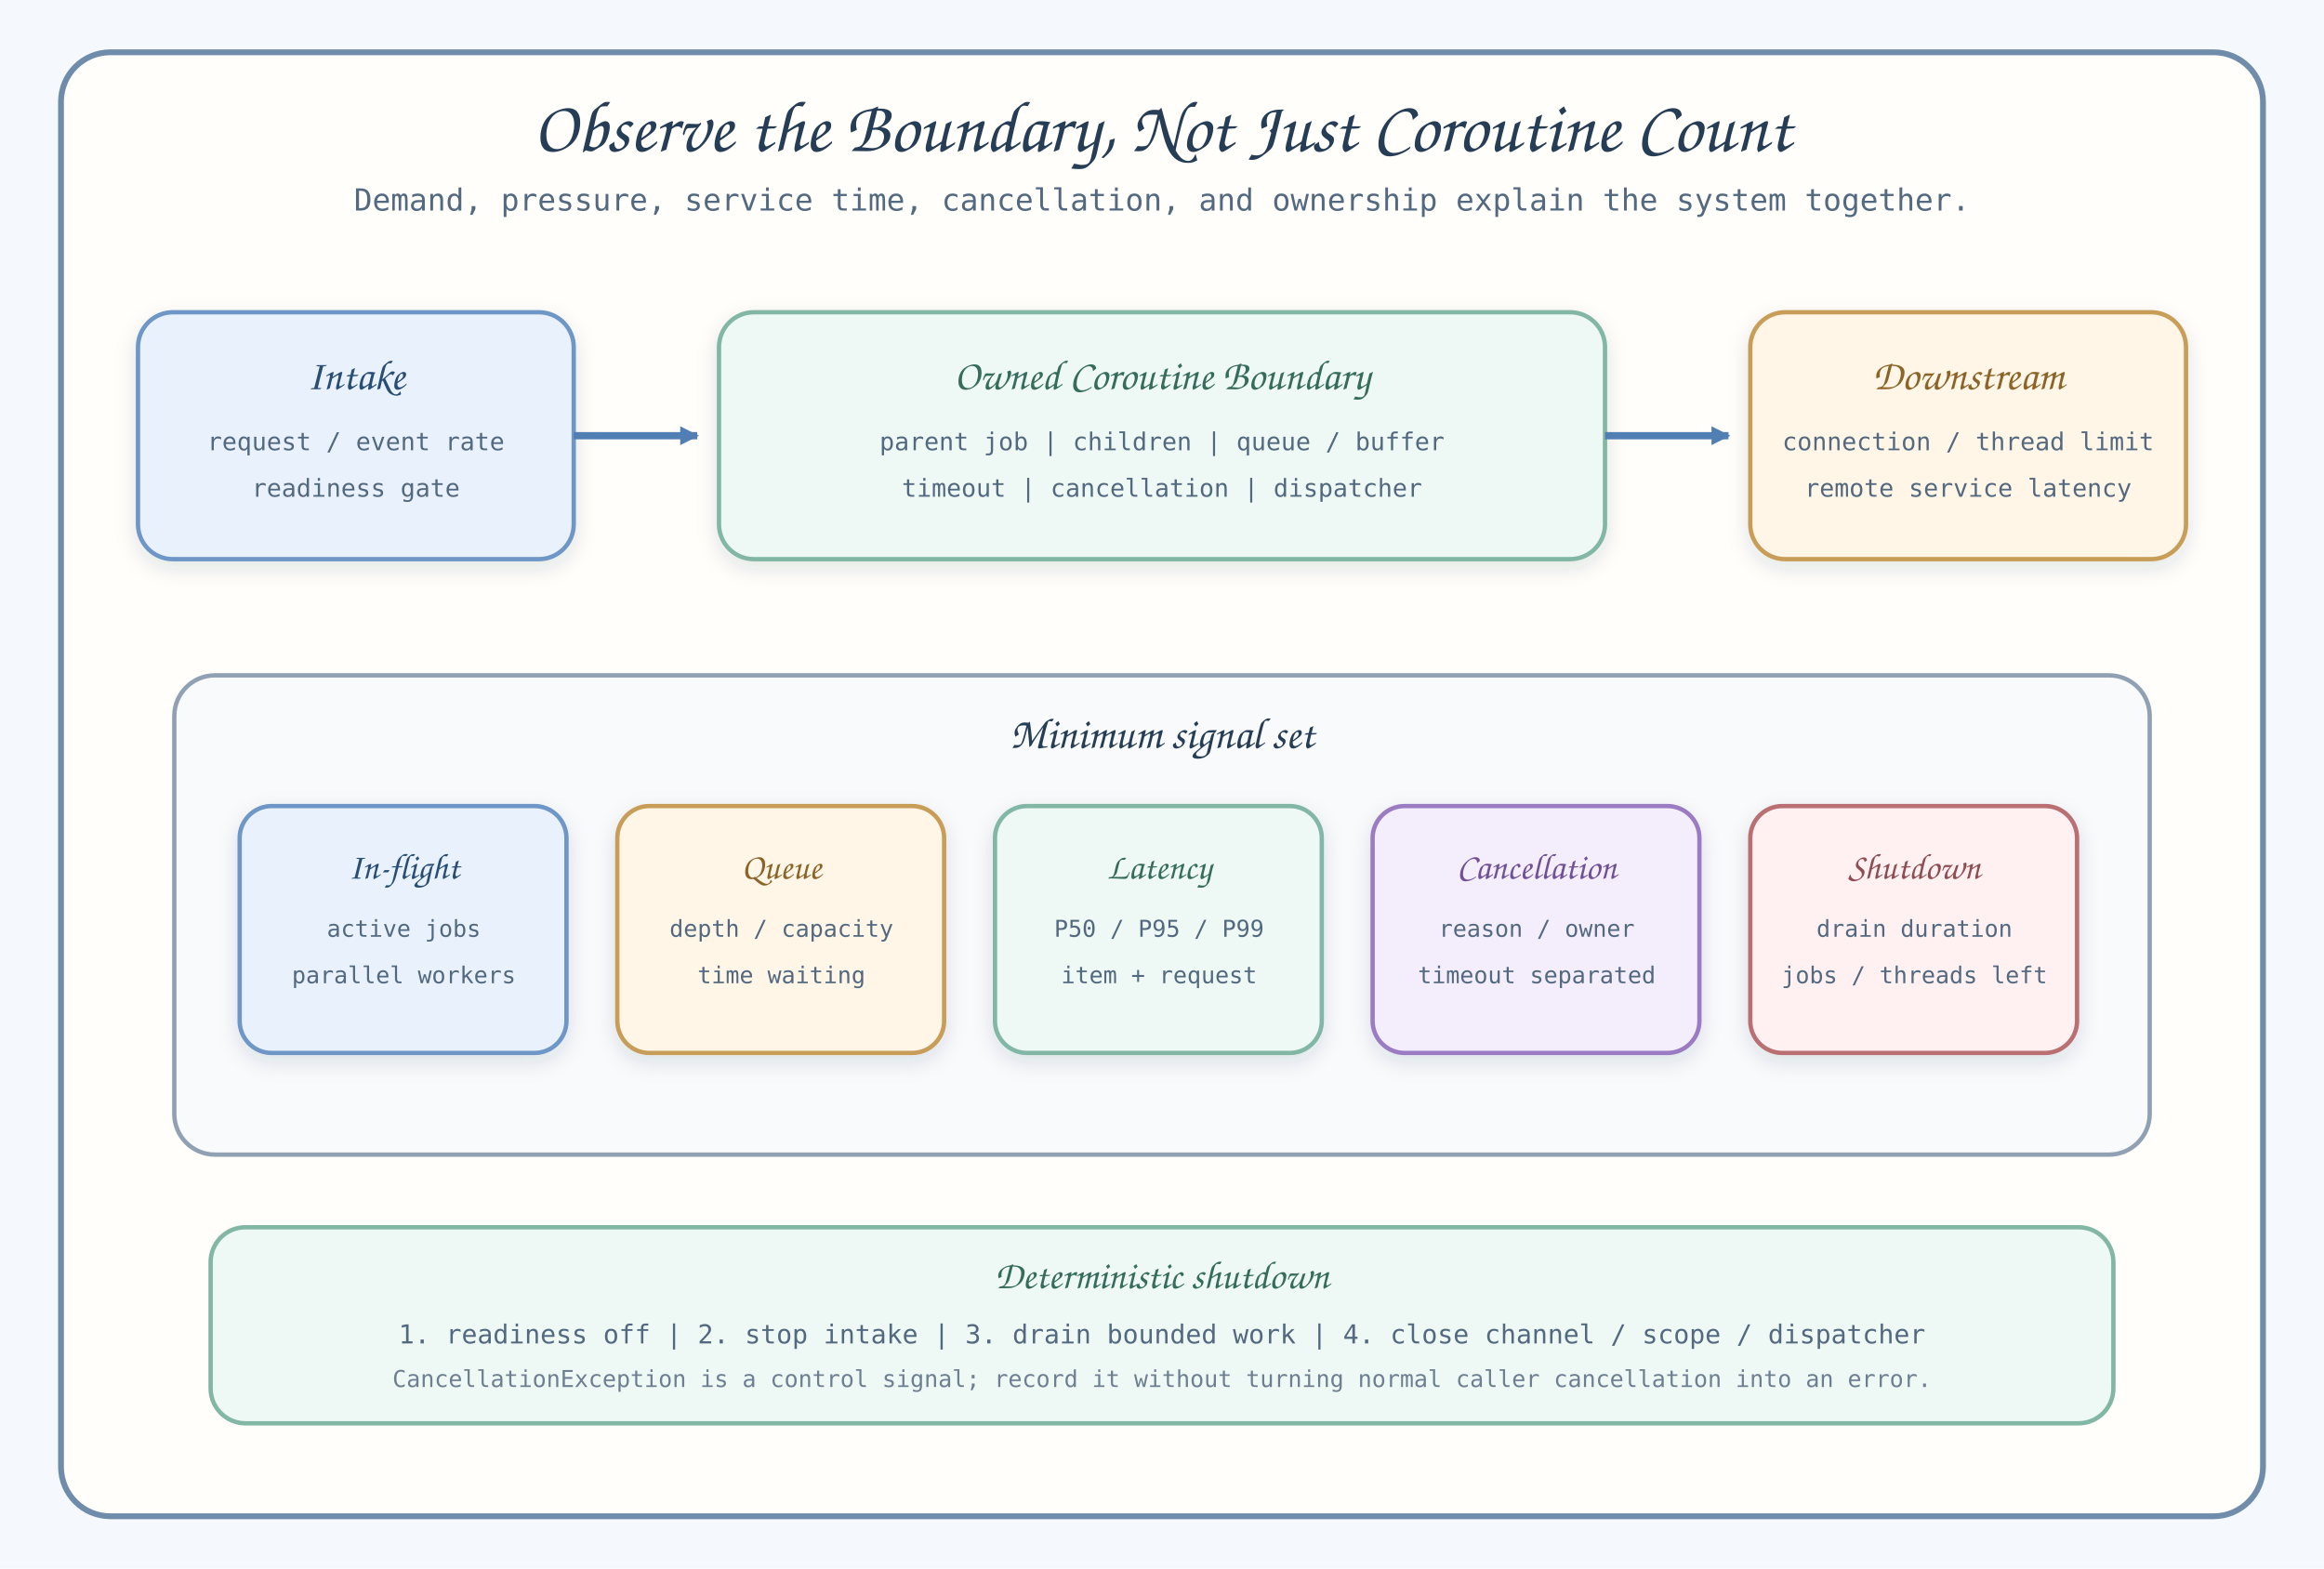
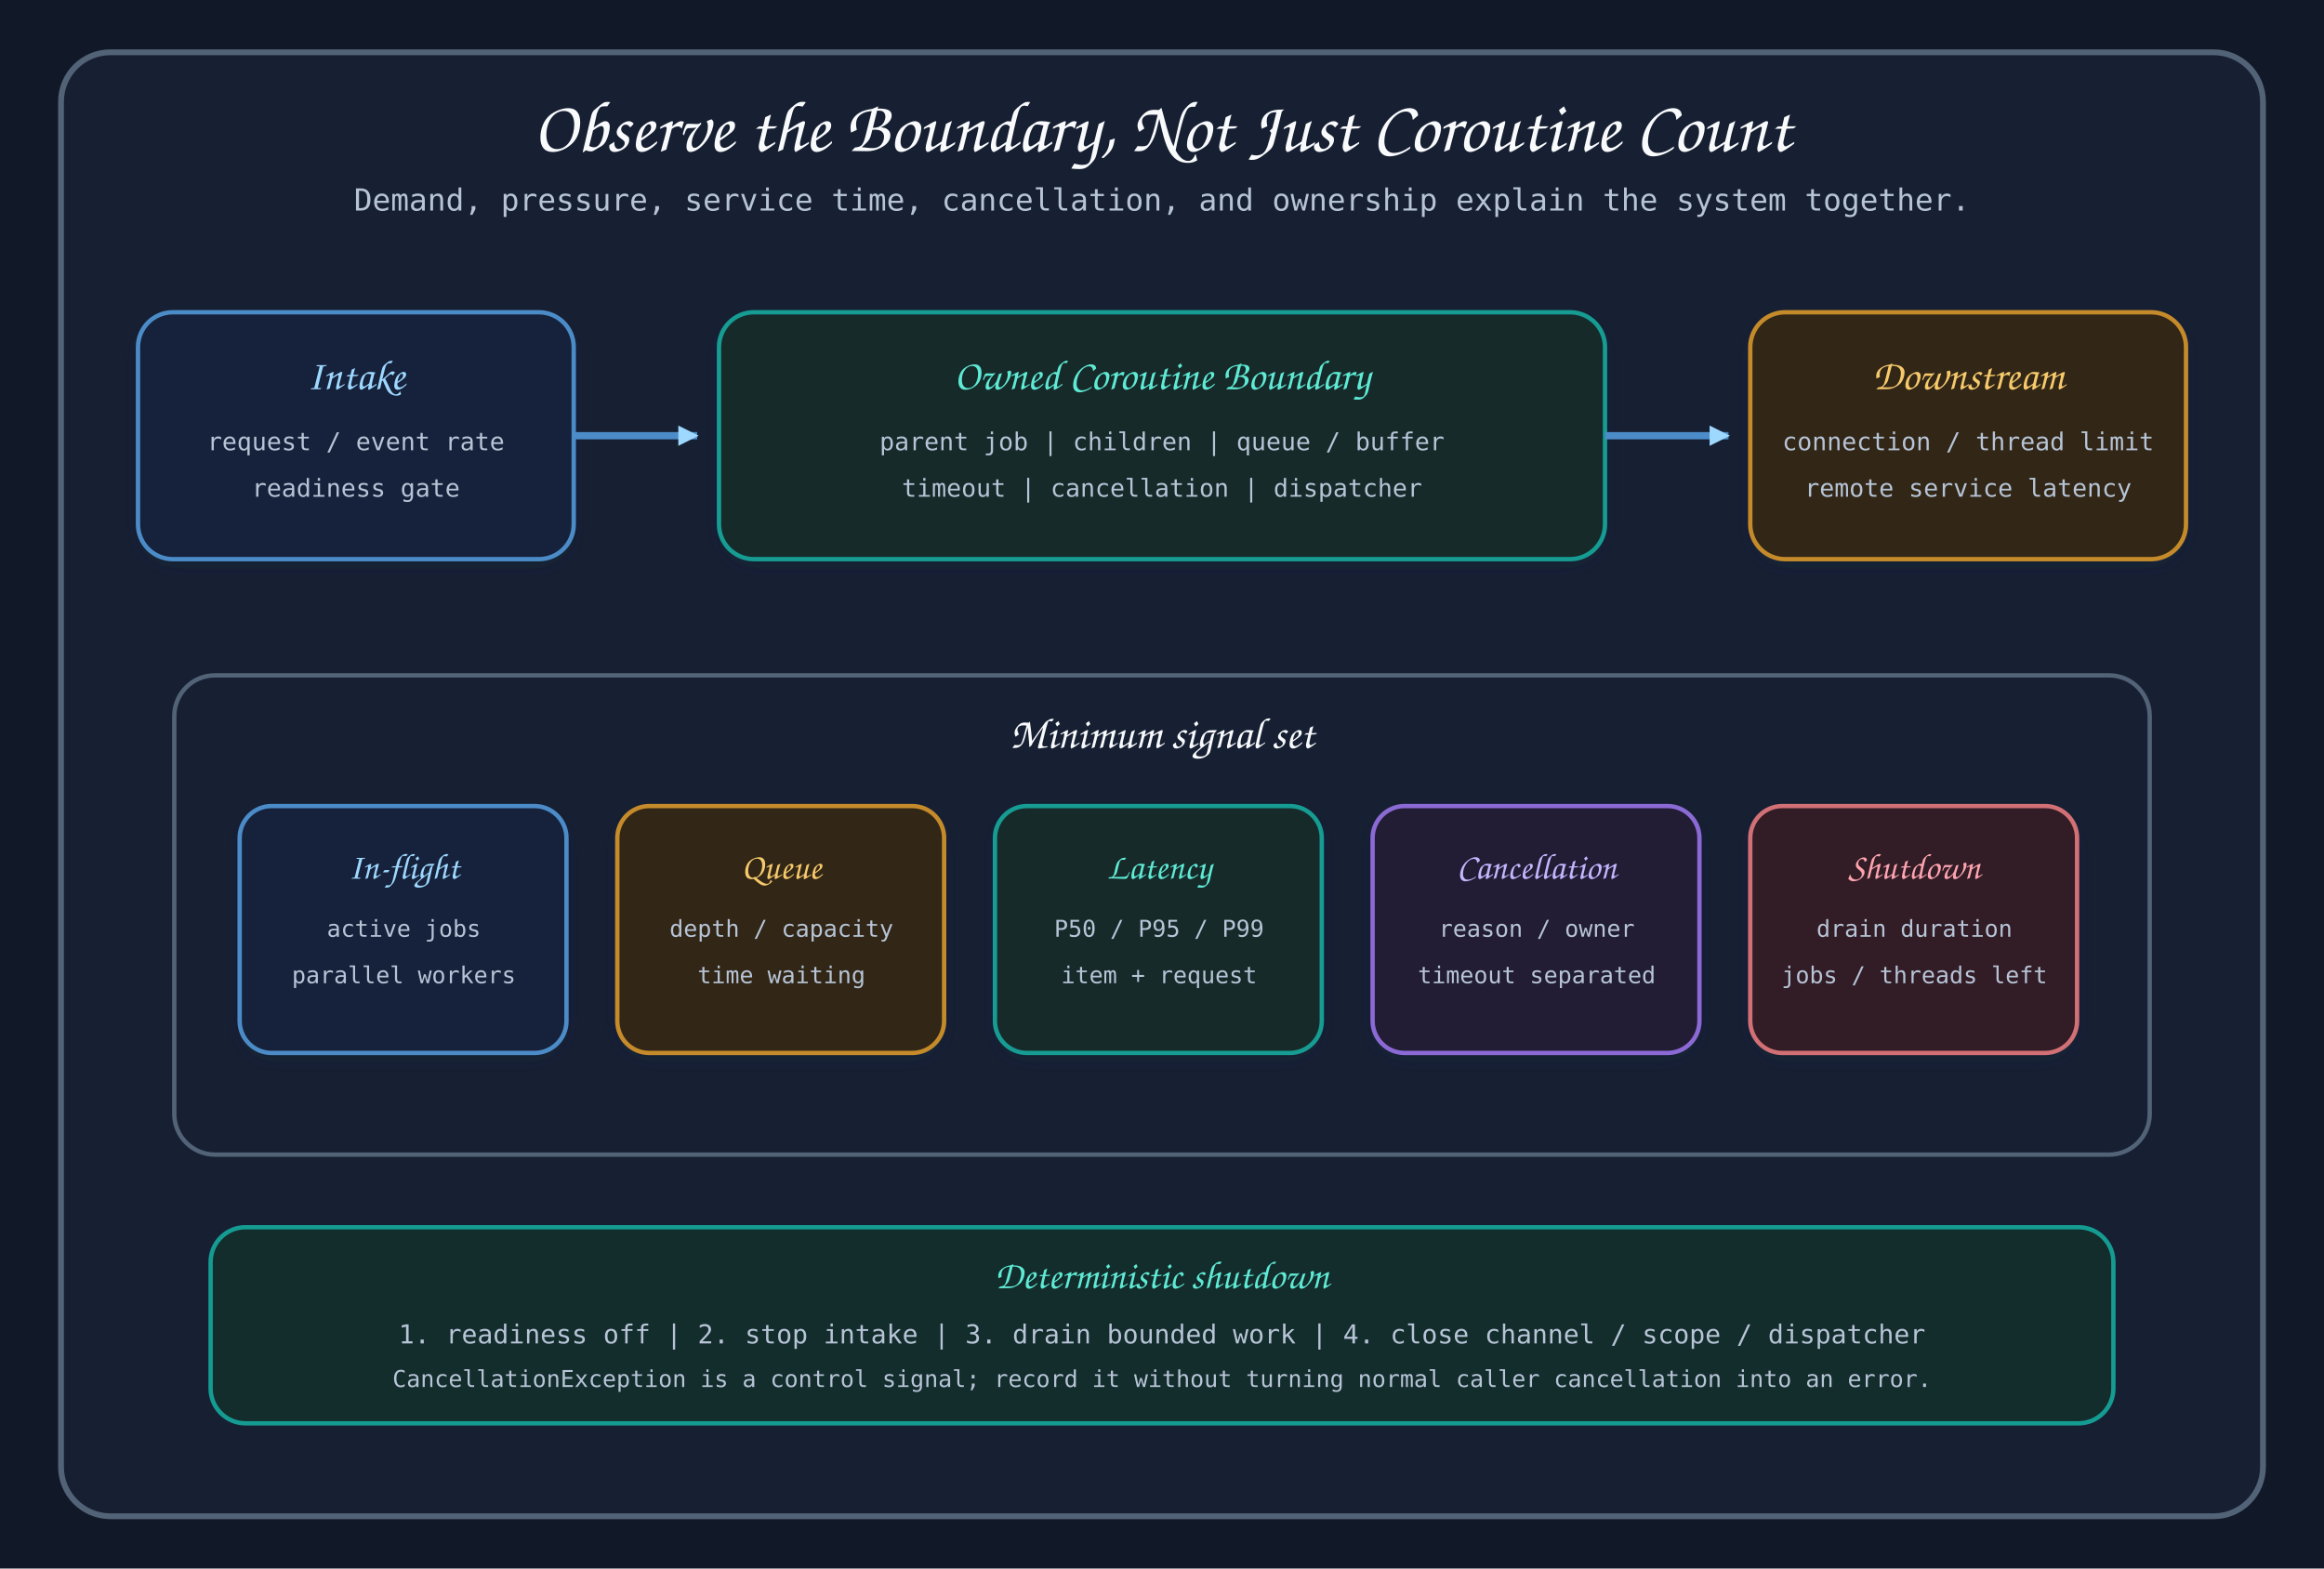
<svg xmlns="http://www.w3.org/2000/svg" width="1600" height="1080" viewBox="0 0 1600 1080" role="img" aria-labelledby="title desc">
  <defs>
-     <marker id="arrow" viewBox="0 0 10 10" refX="9" refY="5" markerWidth="13" markerHeight="13" orient="auto" markerUnits="userSpaceOnUse">
-       <path d="M 0 0 L 10 5 L 0 10 Z" fill="#527fb3" />
+     <marker id="arrow" viewBox="0 0 14 14" refX="13" refY="7" markerWidth="14" markerHeight="14" orient="auto" markerUnits="userSpaceOnUse">
+       <path d="M 0 0 L 14 7 L 0 14 Z" fill="#527fb3" />
    </marker>
    <filter id="shadow" x="-20%" y="-20%" width="140%" height="140%">
      <feDropShadow dx="0" dy="5" stdDeviation="7" flood-color="#16324f" flood-opacity="0.12" />
    </filter>
  </defs>
+   <style>
+     [fill="#f5f8fc"] { fill: #111827; } [fill="#fffefb"], [fill="#f8fafc"] { fill: #172033; }
+     [fill="#e8f1fc"] { fill: #17243b; } [fill="#eef8f4"] { fill: #132c2c; } [fill="#fff6e8"] { fill: #302718; } [fill="#f4edfc"] { fill: #241d35; } [fill="#fff0f1"] { fill: #301c25; }
+     [fill="#263d56"] { fill: #f8fafc; } [fill="#53697f"], [fill="#506a84"], [fill="#55766b"], [fill="#60758a"], [fill="#6d7f91"], [fill="#6d5b85"], [fill="#90a1b3"] { fill: #b6c4d6; }
+     [fill="#294e76"], [fill="#405b75"], [fill="#527fb3"] { fill: #9ed8ff; } [fill="#356c5b"] { fill: #5eead4; } [fill="#8c6427"] { fill: #f6c96b; }
+     [fill="#705197"] { fill: #c4b5fd; } [fill="#8e4d52"] { fill: #fda4af; } [fill="#536e2f"] { fill: #bef264; }
+     [stroke="#6f8daa"], [stroke="#90a1b3"], [stroke="#c7d1dc"] { stroke: #536377; } [stroke="#6e96c7"], [stroke="#527fb3"] { stroke: #4c8cc8; }
+     [stroke="#82b6a5"] { stroke: #159c92; } [stroke="#c79d58"], [stroke="#c39a55"] { stroke: #c58b2a; } [stroke="#9b7bc2"], [stroke="#9677bd"] { stroke: #8b6bd6; }
+     [stroke="#b96f73"] { stroke: #d16f75; } [stroke="#8da95b"], [stroke="#82a45c"] { stroke: #7fa34b; }
+   </style>
  <rect width="1600" height="1080" fill="#f5f8fc" />
  <rect x="42" y="36" width="1516" height="1008" rx="34" fill="#fffefb" stroke="#6f8daa" stroke-width="4" />
  <text x="800" y="104" text-anchor="middle" font-family="Architects Daughter, Comic Sans MS, cursive" font-size="50" fill="#263d56">Observe the Boundary, Not Just Coroutine Count</text>
  <text x="800" y="145" text-anchor="middle" font-family="Comic Mono, ui-monospace, monospace" font-size="21" fill="#53697f">Demand, pressure, service time, cancellation, and ownership explain the system together.</text>
  <g filter="url(#shadow)">
    <rect x="95" y="215" width="300" height="170" rx="24" fill="#e8f1fc" stroke="#6e96c7" stroke-width="3" />
    <rect x="495" y="215" width="610" height="170" rx="24" fill="#eef8f4" stroke="#82b6a5" stroke-width="3" />
    <rect x="1205" y="215" width="300" height="170" rx="24" fill="#fff6e8" stroke="#c79d58" stroke-width="3" />
  </g>
  <text x="245" y="268" text-anchor="middle" font-family="Architects Daughter, Comic Sans MS, cursive" font-size="29" fill="#294e76">Intake</text>
  <text x="800" y="268" text-anchor="middle" font-family="Architects Daughter, Comic Sans MS, cursive" font-size="29" fill="#356c5b">Owned Coroutine Boundary</text>
  <text x="1355" y="268" text-anchor="middle" font-family="Architects Daughter, Comic Sans MS, cursive" font-size="29" fill="#8c6427">Downstream</text>
  <g font-family="Comic Mono, ui-monospace, monospace" font-size="17" fill="#53697f" text-anchor="middle">
    <text x="245" y="310">request / event rate</text>
    <text x="245" y="342">readiness gate</text>
    <text x="800" y="310">parent job | children | queue / buffer</text>
    <text x="800" y="342">timeout | cancellation | dispatcher</text>
    <text x="1355" y="310">connection / thread limit</text>
    <text x="1355" y="342">remote service latency</text>
  </g>
  <path d="M 395 300 H 480" fill="none" stroke="#527fb3" stroke-width="5" marker-end="url(#arrow)" />
  <path d="M 1105 300 H 1190" fill="none" stroke="#527fb3" stroke-width="5" marker-end="url(#arrow)" />
  <rect x="120" y="465" width="1360" height="330" rx="28" fill="#f8fafc" stroke="#90a1b3" stroke-width="3" />
  <text x="800" y="515" text-anchor="middle" font-family="Architects Daughter, Comic Sans MS, cursive" font-size="30" fill="#263d56">Minimum signal set</text>
  <g filter="url(#shadow)">
    <rect x="165" y="555" width="225" height="170" rx="22" fill="#e8f1fc" stroke="#6e96c7" stroke-width="3" />
    <rect x="425" y="555" width="225" height="170" rx="22" fill="#fff6e8" stroke="#c79d58" stroke-width="3" />
    <rect x="685" y="555" width="225" height="170" rx="22" fill="#eef8f4" stroke="#82b6a5" stroke-width="3" />
    <rect x="945" y="555" width="225" height="170" rx="22" fill="#f4edfc" stroke="#9b7bc2" stroke-width="3" />
    <rect x="1205" y="555" width="225" height="170" rx="22" fill="#fff0f1" stroke="#b96f73" stroke-width="3" />
  </g>
  <g font-family="Architects Daughter, Comic Sans MS, cursive" font-size="25" text-anchor="middle">
    <text x="278" y="605" fill="#294e76">In-flight</text>
    <text x="538" y="605" fill="#8c6427">Queue</text>
    <text x="798" y="605" fill="#356c5b">Latency</text>
    <text x="1058" y="605" fill="#705197">Cancellation</text>
    <text x="1318" y="605" fill="#8e4d52">Shutdown</text>
  </g>
  <g font-family="Comic Mono, ui-monospace, monospace" font-size="16" fill="#53697f" text-anchor="middle">
    <text x="278" y="645">active jobs</text>
    <text x="278" y="677">parallel workers</text>
    <text x="538" y="645">depth / capacity</text>
    <text x="538" y="677">time waiting</text>
    <text x="798" y="645">P50 / P95 / P99</text>
    <text x="798" y="677">item + request</text>
    <text x="1058" y="645">reason / owner</text>
    <text x="1058" y="677">timeout separated</text>
    <text x="1318" y="645">drain duration</text>
    <text x="1318" y="677">jobs / threads left</text>
  </g>
  <rect x="145" y="845" width="1310" height="135" rx="24" fill="#eef8f4" stroke="#82b6a5" stroke-width="3" />
  <text x="800" y="887" text-anchor="middle" font-family="Architects Daughter, Comic Sans MS, cursive" font-size="27" fill="#356c5b">Deterministic shutdown</text>
  <text x="800" y="925" text-anchor="middle" font-family="Comic Mono, ui-monospace, monospace" font-size="18" fill="#53697f">1. readiness off  |  2. stop intake  |  3. drain bounded work  |  4. close channel / scope / dispatcher</text>
  <text x="800" y="955" text-anchor="middle" font-family="Comic Mono, ui-monospace, monospace" font-size="16" fill="#6d7f91">CancellationException is a control signal; record it without turning normal caller cancellation into an error.</text>
</svg>
